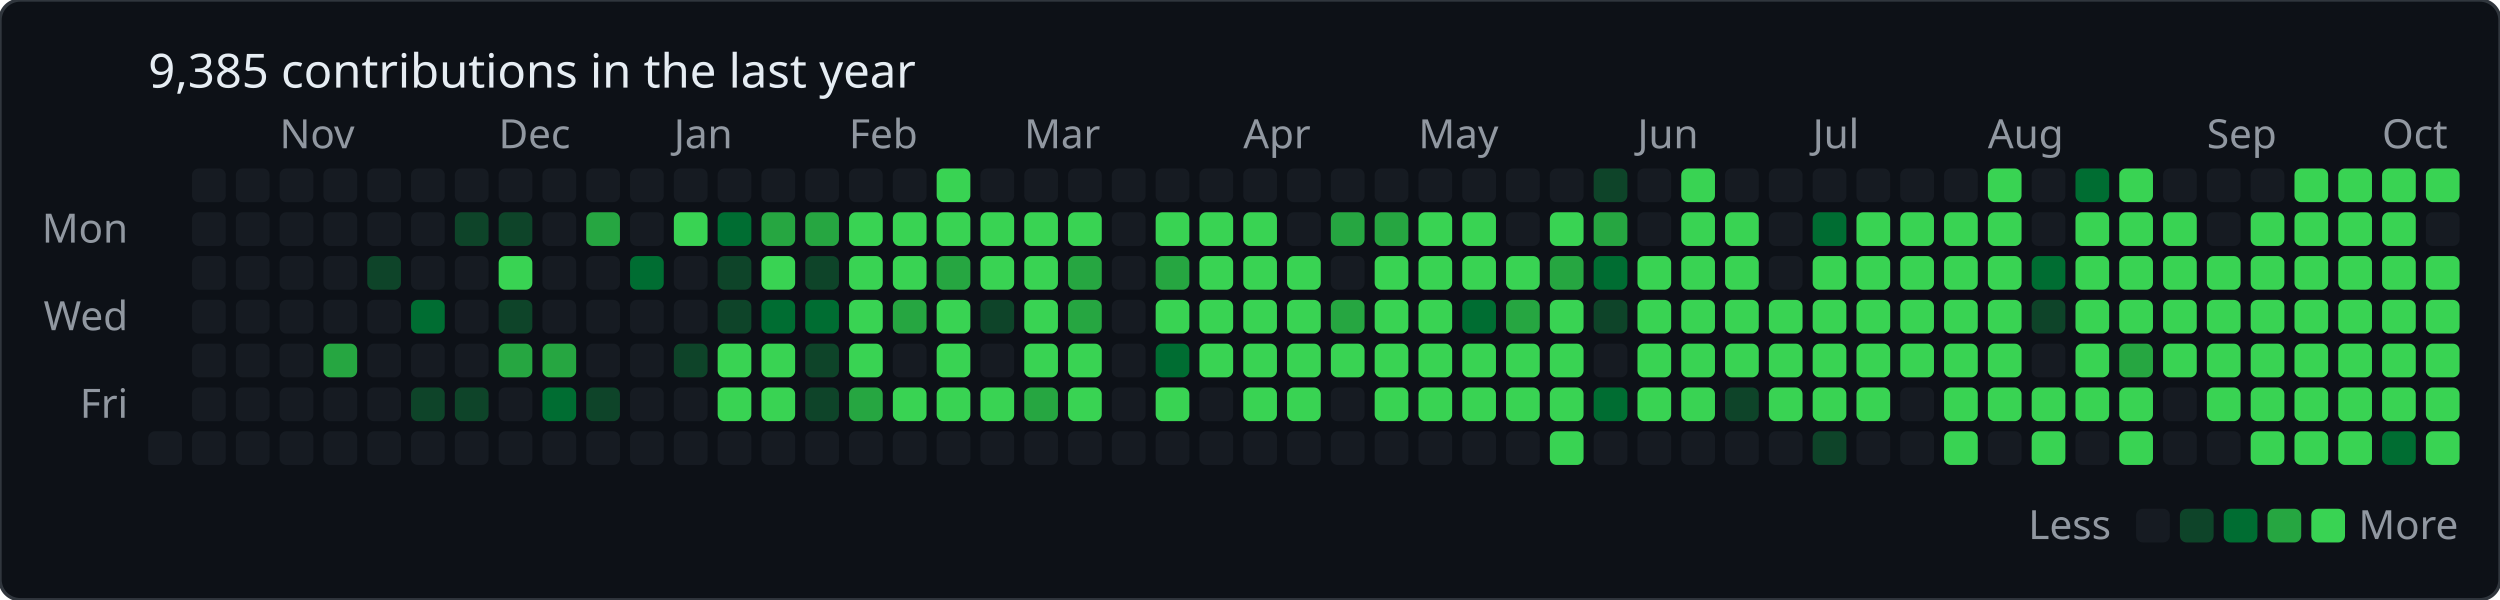
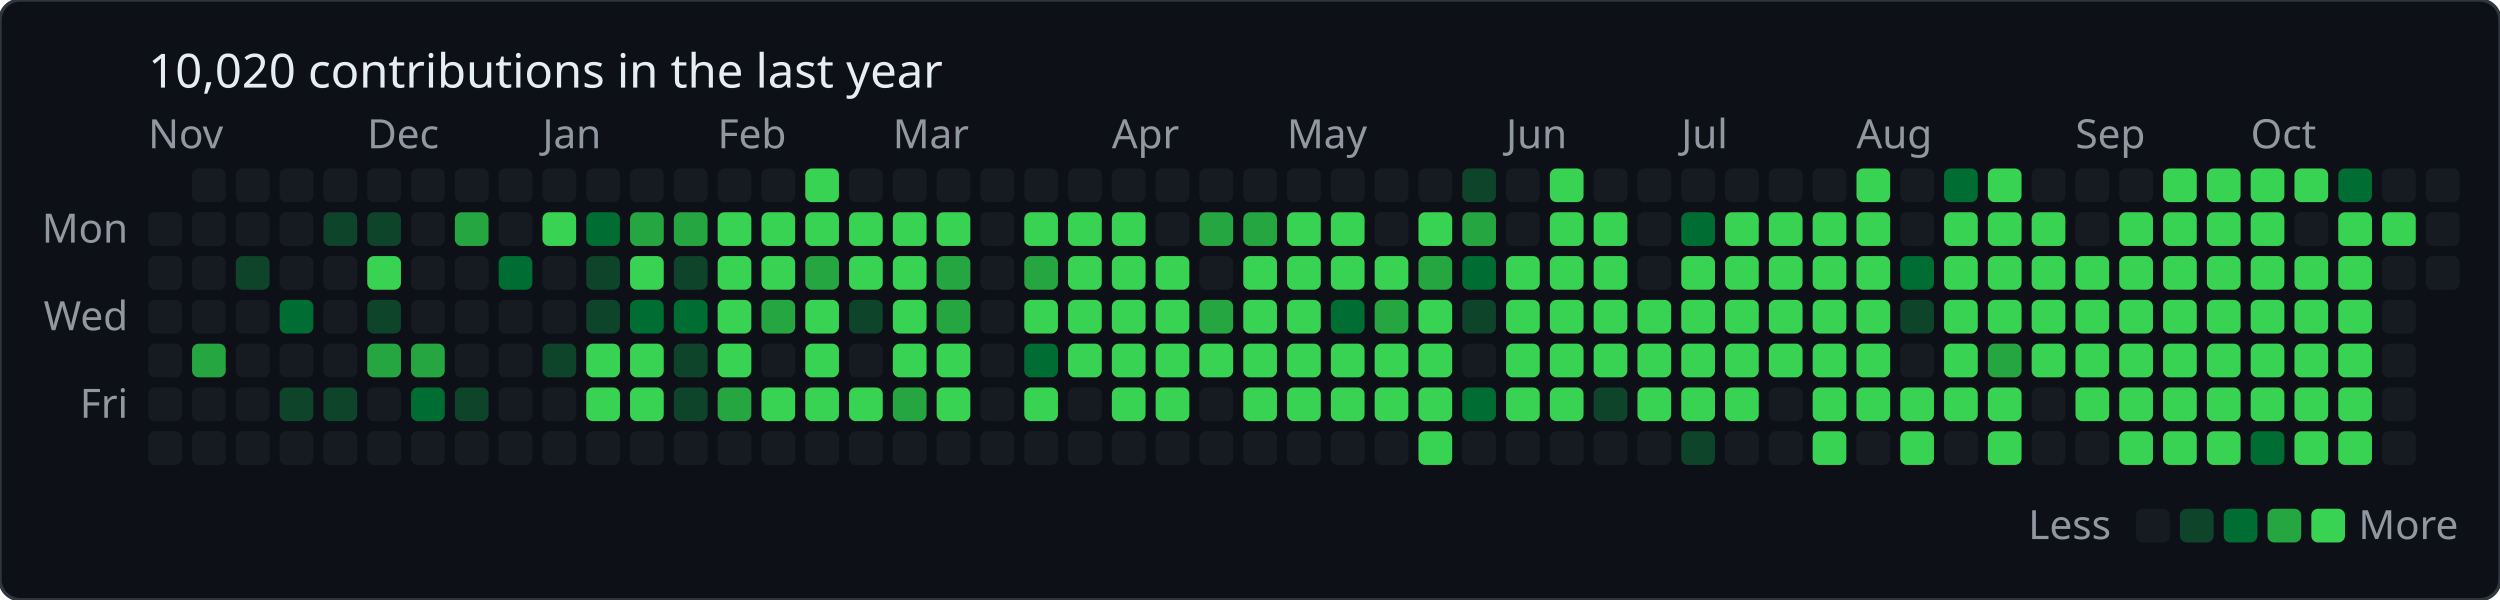
<svg xmlns="http://www.w3.org/2000/svg" baseProfile="full" height="178px" version="1.1" width="742px">
  <defs />
  <rect fill="#0d1117" height="178" rx="6" ry="6" stroke="#30363d" stroke-width="1" width="742" x="0" y="0" />
-   <text fill="#e6edf3" style="font-family: -apple-system, BlinkMacSystemFont, 'Segoe UI', 'Noto Sans', Helvetica, Arial, sans-serif; font-size: 14px;" x="44" y="26">9,385 contributions in the last year</text>
-   <text fill="#9198a1" style="font-family: -apple-system, BlinkMacSystemFont, 'Segoe UI', 'Noto Sans', Helvetica, Arial, sans-serif; font-size: 12px;" x="83" y="44">Nov</text>
-   <text fill="#9198a1" style="font-family: -apple-system, BlinkMacSystemFont, 'Segoe UI', 'Noto Sans', Helvetica, Arial, sans-serif; font-size: 12px;" x="148" y="44">Dec</text>
-   <text fill="#9198a1" style="font-family: -apple-system, BlinkMacSystemFont, 'Segoe UI', 'Noto Sans', Helvetica, Arial, sans-serif; font-size: 12px;" x="200" y="44">Jan</text>
-   <text fill="#9198a1" style="font-family: -apple-system, BlinkMacSystemFont, 'Segoe UI', 'Noto Sans', Helvetica, Arial, sans-serif; font-size: 12px;" x="252" y="44">Feb</text>
-   <text fill="#9198a1" style="font-family: -apple-system, BlinkMacSystemFont, 'Segoe UI', 'Noto Sans', Helvetica, Arial, sans-serif; font-size: 12px;" x="304" y="44">Mar</text>
-   <text fill="#9198a1" style="font-family: -apple-system, BlinkMacSystemFont, 'Segoe UI', 'Noto Sans', Helvetica, Arial, sans-serif; font-size: 12px;" x="369" y="44">Apr</text>
-   <text fill="#9198a1" style="font-family: -apple-system, BlinkMacSystemFont, 'Segoe UI', 'Noto Sans', Helvetica, Arial, sans-serif; font-size: 12px;" x="421" y="44">May</text>
-   <text fill="#9198a1" style="font-family: -apple-system, BlinkMacSystemFont, 'Segoe UI', 'Noto Sans', Helvetica, Arial, sans-serif; font-size: 12px;" x="486" y="44">Jun</text>
-   <text fill="#9198a1" style="font-family: -apple-system, BlinkMacSystemFont, 'Segoe UI', 'Noto Sans', Helvetica, Arial, sans-serif; font-size: 12px;" x="538" y="44">Jul</text>
-   <text fill="#9198a1" style="font-family: -apple-system, BlinkMacSystemFont, 'Segoe UI', 'Noto Sans', Helvetica, Arial, sans-serif; font-size: 12px;" x="590" y="44">Aug</text>
-   <text fill="#9198a1" style="font-family: -apple-system, BlinkMacSystemFont, 'Segoe UI', 'Noto Sans', Helvetica, Arial, sans-serif; font-size: 12px;" x="655" y="44">Sep</text>
-   <text fill="#9198a1" style="font-family: -apple-system, BlinkMacSystemFont, 'Segoe UI', 'Noto Sans', Helvetica, Arial, sans-serif; font-size: 12px;" x="707" y="44">Oct</text>
+   <text fill="#e6edf3" style="font-family: -apple-system, BlinkMacSystemFont, 'Segoe UI', 'Noto Sans', Helvetica, Arial, sans-serif; font-size: 14px;" x="44" y="26">10,020 contributions in the last year</text>
+   <text fill="#9198a1" style="font-family: -apple-system, BlinkMacSystemFont, 'Segoe UI', 'Noto Sans', Helvetica, Arial, sans-serif; font-size: 12px;" x="44" y="44">Nov</text>
+   <text fill="#9198a1" style="font-family: -apple-system, BlinkMacSystemFont, 'Segoe UI', 'Noto Sans', Helvetica, Arial, sans-serif; font-size: 12px;" x="109" y="44">Dec</text>
+   <text fill="#9198a1" style="font-family: -apple-system, BlinkMacSystemFont, 'Segoe UI', 'Noto Sans', Helvetica, Arial, sans-serif; font-size: 12px;" x="161" y="44">Jan</text>
+   <text fill="#9198a1" style="font-family: -apple-system, BlinkMacSystemFont, 'Segoe UI', 'Noto Sans', Helvetica, Arial, sans-serif; font-size: 12px;" x="213" y="44">Feb</text>
+   <text fill="#9198a1" style="font-family: -apple-system, BlinkMacSystemFont, 'Segoe UI', 'Noto Sans', Helvetica, Arial, sans-serif; font-size: 12px;" x="265" y="44">Mar</text>
+   <text fill="#9198a1" style="font-family: -apple-system, BlinkMacSystemFont, 'Segoe UI', 'Noto Sans', Helvetica, Arial, sans-serif; font-size: 12px;" x="330" y="44">Apr</text>
+   <text fill="#9198a1" style="font-family: -apple-system, BlinkMacSystemFont, 'Segoe UI', 'Noto Sans', Helvetica, Arial, sans-serif; font-size: 12px;" x="382" y="44">May</text>
+   <text fill="#9198a1" style="font-family: -apple-system, BlinkMacSystemFont, 'Segoe UI', 'Noto Sans', Helvetica, Arial, sans-serif; font-size: 12px;" x="447" y="44">Jun</text>
+   <text fill="#9198a1" style="font-family: -apple-system, BlinkMacSystemFont, 'Segoe UI', 'Noto Sans', Helvetica, Arial, sans-serif; font-size: 12px;" x="499" y="44">Jul</text>
+   <text fill="#9198a1" style="font-family: -apple-system, BlinkMacSystemFont, 'Segoe UI', 'Noto Sans', Helvetica, Arial, sans-serif; font-size: 12px;" x="551" y="44">Aug</text>
+   <text fill="#9198a1" style="font-family: -apple-system, BlinkMacSystemFont, 'Segoe UI', 'Noto Sans', Helvetica, Arial, sans-serif; font-size: 12px;" x="616" y="44">Sep</text>
+   <text fill="#9198a1" style="font-family: -apple-system, BlinkMacSystemFont, 'Segoe UI', 'Noto Sans', Helvetica, Arial, sans-serif; font-size: 12px;" x="668" y="44">Oct</text>
  <text fill="#9198a1" style="font-family: -apple-system, BlinkMacSystemFont, 'Segoe UI', 'Noto Sans', Helvetica, Arial, sans-serif; font-size: 12px;" text-anchor="end" x="38" y="72">Mon</text>
  <text fill="#9198a1" style="font-family: -apple-system, BlinkMacSystemFont, 'Segoe UI', 'Noto Sans', Helvetica, Arial, sans-serif; font-size: 12px;" text-anchor="end" x="38" y="98">Wed</text>
  <text fill="#9198a1" style="font-family: -apple-system, BlinkMacSystemFont, 'Segoe UI', 'Noto Sans', Helvetica, Arial, sans-serif; font-size: 12px;" text-anchor="end" x="38" y="124">Fri</text>
+   <rect fill="#161b22" height="10" rx="2" ry="2" width="10" x="44" y="63" />
+   <rect fill="#161b22" height="10" rx="2" ry="2" width="10" x="44" y="76" />
+   <rect fill="#161b22" height="10" rx="2" ry="2" width="10" x="44" y="89" />
+   <rect fill="#161b22" height="10" rx="2" ry="2" width="10" x="44" y="102" />
+   <rect fill="#161b22" height="10" rx="2" ry="2" width="10" x="44" y="115" />
  <rect fill="#161b22" height="10" rx="2" ry="2" width="10" x="44" y="128" />
  <rect fill="#161b22" height="10" rx="2" ry="2" width="10" x="57" y="50" />
  <rect fill="#161b22" height="10" rx="2" ry="2" width="10" x="57" y="63" />
  <rect fill="#161b22" height="10" rx="2" ry="2" width="10" x="57" y="76" />
  <rect fill="#161b22" height="10" rx="2" ry="2" width="10" x="57" y="89" />
-   <rect fill="#161b22" height="10" rx="2" ry="2" width="10" x="57" y="102" />
+   <rect fill="#26a641" height="10" rx="2" ry="2" width="10" x="57" y="102" />
  <rect fill="#161b22" height="10" rx="2" ry="2" width="10" x="57" y="115" />
  <rect fill="#161b22" height="10" rx="2" ry="2" width="10" x="57" y="128" />
  <rect fill="#161b22" height="10" rx="2" ry="2" width="10" x="70" y="50" />
  <rect fill="#161b22" height="10" rx="2" ry="2" width="10" x="70" y="63" />
-   <rect fill="#161b22" height="10" rx="2" ry="2" width="10" x="70" y="76" />
+   <rect fill="#0e4429" height="10" rx="2" ry="2" width="10" x="70" y="76" />
  <rect fill="#161b22" height="10" rx="2" ry="2" width="10" x="70" y="89" />
  <rect fill="#161b22" height="10" rx="2" ry="2" width="10" x="70" y="102" />
  <rect fill="#161b22" height="10" rx="2" ry="2" width="10" x="70" y="115" />
  <rect fill="#161b22" height="10" rx="2" ry="2" width="10" x="70" y="128" />
  <rect fill="#161b22" height="10" rx="2" ry="2" width="10" x="83" y="50" />
  <rect fill="#161b22" height="10" rx="2" ry="2" width="10" x="83" y="63" />
  <rect fill="#161b22" height="10" rx="2" ry="2" width="10" x="83" y="76" />
-   <rect fill="#161b22" height="10" rx="2" ry="2" width="10" x="83" y="89" />
+   <rect fill="#006d32" height="10" rx="2" ry="2" width="10" x="83" y="89" />
  <rect fill="#161b22" height="10" rx="2" ry="2" width="10" x="83" y="102" />
-   <rect fill="#161b22" height="10" rx="2" ry="2" width="10" x="83" y="115" />
+   <rect fill="#0e4429" height="10" rx="2" ry="2" width="10" x="83" y="115" />
  <rect fill="#161b22" height="10" rx="2" ry="2" width="10" x="83" y="128" />
  <rect fill="#161b22" height="10" rx="2" ry="2" width="10" x="96" y="50" />
-   <rect fill="#161b22" height="10" rx="2" ry="2" width="10" x="96" y="63" />
+   <rect fill="#0e4429" height="10" rx="2" ry="2" width="10" x="96" y="63" />
  <rect fill="#161b22" height="10" rx="2" ry="2" width="10" x="96" y="76" />
  <rect fill="#161b22" height="10" rx="2" ry="2" width="10" x="96" y="89" />
-   <rect fill="#26a641" height="10" rx="2" ry="2" width="10" x="96" y="102" />
-   <rect fill="#161b22" height="10" rx="2" ry="2" width="10" x="96" y="115" />
+   <rect fill="#161b22" height="10" rx="2" ry="2" width="10" x="96" y="102" />
+   <rect fill="#0e4429" height="10" rx="2" ry="2" width="10" x="96" y="115" />
  <rect fill="#161b22" height="10" rx="2" ry="2" width="10" x="96" y="128" />
  <rect fill="#161b22" height="10" rx="2" ry="2" width="10" x="109" y="50" />
-   <rect fill="#161b22" height="10" rx="2" ry="2" width="10" x="109" y="63" />
-   <rect fill="#0e4429" height="10" rx="2" ry="2" width="10" x="109" y="76" />
-   <rect fill="#161b22" height="10" rx="2" ry="2" width="10" x="109" y="89" />
-   <rect fill="#161b22" height="10" rx="2" ry="2" width="10" x="109" y="102" />
+   <rect fill="#0e4429" height="10" rx="2" ry="2" width="10" x="109" y="63" />
+   <rect fill="#39d353" height="10" rx="2" ry="2" width="10" x="109" y="76" />
+   <rect fill="#0e4429" height="10" rx="2" ry="2" width="10" x="109" y="89" />
+   <rect fill="#26a641" height="10" rx="2" ry="2" width="10" x="109" y="102" />
  <rect fill="#161b22" height="10" rx="2" ry="2" width="10" x="109" y="115" />
  <rect fill="#161b22" height="10" rx="2" ry="2" width="10" x="109" y="128" />
  <rect fill="#161b22" height="10" rx="2" ry="2" width="10" x="122" y="50" />
  <rect fill="#161b22" height="10" rx="2" ry="2" width="10" x="122" y="63" />
  <rect fill="#161b22" height="10" rx="2" ry="2" width="10" x="122" y="76" />
-   <rect fill="#006d32" height="10" rx="2" ry="2" width="10" x="122" y="89" />
-   <rect fill="#161b22" height="10" rx="2" ry="2" width="10" x="122" y="102" />
-   <rect fill="#0e4429" height="10" rx="2" ry="2" width="10" x="122" y="115" />
+   <rect fill="#161b22" height="10" rx="2" ry="2" width="10" x="122" y="89" />
+   <rect fill="#26a641" height="10" rx="2" ry="2" width="10" x="122" y="102" />
+   <rect fill="#006d32" height="10" rx="2" ry="2" width="10" x="122" y="115" />
  <rect fill="#161b22" height="10" rx="2" ry="2" width="10" x="122" y="128" />
  <rect fill="#161b22" height="10" rx="2" ry="2" width="10" x="135" y="50" />
-   <rect fill="#0e4429" height="10" rx="2" ry="2" width="10" x="135" y="63" />
+   <rect fill="#26a641" height="10" rx="2" ry="2" width="10" x="135" y="63" />
  <rect fill="#161b22" height="10" rx="2" ry="2" width="10" x="135" y="76" />
  <rect fill="#161b22" height="10" rx="2" ry="2" width="10" x="135" y="89" />
  <rect fill="#161b22" height="10" rx="2" ry="2" width="10" x="135" y="102" />
  <rect fill="#0e4429" height="10" rx="2" ry="2" width="10" x="135" y="115" />
  <rect fill="#161b22" height="10" rx="2" ry="2" width="10" x="135" y="128" />
  <rect fill="#161b22" height="10" rx="2" ry="2" width="10" x="148" y="50" />
-   <rect fill="#0e4429" height="10" rx="2" ry="2" width="10" x="148" y="63" />
-   <rect fill="#39d353" height="10" rx="2" ry="2" width="10" x="148" y="76" />
-   <rect fill="#0e4429" height="10" rx="2" ry="2" width="10" x="148" y="89" />
-   <rect fill="#26a641" height="10" rx="2" ry="2" width="10" x="148" y="102" />
+   <rect fill="#161b22" height="10" rx="2" ry="2" width="10" x="148" y="63" />
+   <rect fill="#006d32" height="10" rx="2" ry="2" width="10" x="148" y="76" />
+   <rect fill="#161b22" height="10" rx="2" ry="2" width="10" x="148" y="89" />
+   <rect fill="#161b22" height="10" rx="2" ry="2" width="10" x="148" y="102" />
  <rect fill="#161b22" height="10" rx="2" ry="2" width="10" x="148" y="115" />
  <rect fill="#161b22" height="10" rx="2" ry="2" width="10" x="148" y="128" />
  <rect fill="#161b22" height="10" rx="2" ry="2" width="10" x="161" y="50" />
-   <rect fill="#161b22" height="10" rx="2" ry="2" width="10" x="161" y="63" />
+   <rect fill="#39d353" height="10" rx="2" ry="2" width="10" x="161" y="63" />
  <rect fill="#161b22" height="10" rx="2" ry="2" width="10" x="161" y="76" />
  <rect fill="#161b22" height="10" rx="2" ry="2" width="10" x="161" y="89" />
-   <rect fill="#26a641" height="10" rx="2" ry="2" width="10" x="161" y="102" />
-   <rect fill="#006d32" height="10" rx="2" ry="2" width="10" x="161" y="115" />
+   <rect fill="#0e4429" height="10" rx="2" ry="2" width="10" x="161" y="102" />
+   <rect fill="#161b22" height="10" rx="2" ry="2" width="10" x="161" y="115" />
  <rect fill="#161b22" height="10" rx="2" ry="2" width="10" x="161" y="128" />
  <rect fill="#161b22" height="10" rx="2" ry="2" width="10" x="174" y="50" />
-   <rect fill="#26a641" height="10" rx="2" ry="2" width="10" x="174" y="63" />
-   <rect fill="#161b22" height="10" rx="2" ry="2" width="10" x="174" y="76" />
-   <rect fill="#161b22" height="10" rx="2" ry="2" width="10" x="174" y="89" />
-   <rect fill="#161b22" height="10" rx="2" ry="2" width="10" x="174" y="102" />
-   <rect fill="#0e4429" height="10" rx="2" ry="2" width="10" x="174" y="115" />
+   <rect fill="#006d32" height="10" rx="2" ry="2" width="10" x="174" y="63" />
+   <rect fill="#0e4429" height="10" rx="2" ry="2" width="10" x="174" y="76" />
+   <rect fill="#0e4429" height="10" rx="2" ry="2" width="10" x="174" y="89" />
+   <rect fill="#39d353" height="10" rx="2" ry="2" width="10" x="174" y="102" />
+   <rect fill="#39d353" height="10" rx="2" ry="2" width="10" x="174" y="115" />
  <rect fill="#161b22" height="10" rx="2" ry="2" width="10" x="174" y="128" />
  <rect fill="#161b22" height="10" rx="2" ry="2" width="10" x="187" y="50" />
-   <rect fill="#161b22" height="10" rx="2" ry="2" width="10" x="187" y="63" />
-   <rect fill="#006d32" height="10" rx="2" ry="2" width="10" x="187" y="76" />
-   <rect fill="#161b22" height="10" rx="2" ry="2" width="10" x="187" y="89" />
-   <rect fill="#161b22" height="10" rx="2" ry="2" width="10" x="187" y="102" />
-   <rect fill="#161b22" height="10" rx="2" ry="2" width="10" x="187" y="115" />
+   <rect fill="#26a641" height="10" rx="2" ry="2" width="10" x="187" y="63" />
+   <rect fill="#39d353" height="10" rx="2" ry="2" width="10" x="187" y="76" />
+   <rect fill="#006d32" height="10" rx="2" ry="2" width="10" x="187" y="89" />
+   <rect fill="#39d353" height="10" rx="2" ry="2" width="10" x="187" y="102" />
+   <rect fill="#39d353" height="10" rx="2" ry="2" width="10" x="187" y="115" />
  <rect fill="#161b22" height="10" rx="2" ry="2" width="10" x="187" y="128" />
  <rect fill="#161b22" height="10" rx="2" ry="2" width="10" x="200" y="50" />
-   <rect fill="#39d353" height="10" rx="2" ry="2" width="10" x="200" y="63" />
-   <rect fill="#161b22" height="10" rx="2" ry="2" width="10" x="200" y="76" />
-   <rect fill="#161b22" height="10" rx="2" ry="2" width="10" x="200" y="89" />
+   <rect fill="#26a641" height="10" rx="2" ry="2" width="10" x="200" y="63" />
+   <rect fill="#0e4429" height="10" rx="2" ry="2" width="10" x="200" y="76" />
+   <rect fill="#006d32" height="10" rx="2" ry="2" width="10" x="200" y="89" />
  <rect fill="#0e4429" height="10" rx="2" ry="2" width="10" x="200" y="102" />
-   <rect fill="#161b22" height="10" rx="2" ry="2" width="10" x="200" y="115" />
+   <rect fill="#0e4429" height="10" rx="2" ry="2" width="10" x="200" y="115" />
  <rect fill="#161b22" height="10" rx="2" ry="2" width="10" x="200" y="128" />
  <rect fill="#161b22" height="10" rx="2" ry="2" width="10" x="213" y="50" />
-   <rect fill="#006d32" height="10" rx="2" ry="2" width="10" x="213" y="63" />
-   <rect fill="#0e4429" height="10" rx="2" ry="2" width="10" x="213" y="76" />
-   <rect fill="#0e4429" height="10" rx="2" ry="2" width="10" x="213" y="89" />
+   <rect fill="#39d353" height="10" rx="2" ry="2" width="10" x="213" y="63" />
+   <rect fill="#39d353" height="10" rx="2" ry="2" width="10" x="213" y="76" />
+   <rect fill="#39d353" height="10" rx="2" ry="2" width="10" x="213" y="89" />
  <rect fill="#39d353" height="10" rx="2" ry="2" width="10" x="213" y="102" />
-   <rect fill="#39d353" height="10" rx="2" ry="2" width="10" x="213" y="115" />
+   <rect fill="#26a641" height="10" rx="2" ry="2" width="10" x="213" y="115" />
  <rect fill="#161b22" height="10" rx="2" ry="2" width="10" x="213" y="128" />
  <rect fill="#161b22" height="10" rx="2" ry="2" width="10" x="226" y="50" />
-   <rect fill="#26a641" height="10" rx="2" ry="2" width="10" x="226" y="63" />
+   <rect fill="#39d353" height="10" rx="2" ry="2" width="10" x="226" y="63" />
  <rect fill="#39d353" height="10" rx="2" ry="2" width="10" x="226" y="76" />
-   <rect fill="#006d32" height="10" rx="2" ry="2" width="10" x="226" y="89" />
-   <rect fill="#39d353" height="10" rx="2" ry="2" width="10" x="226" y="102" />
+   <rect fill="#26a641" height="10" rx="2" ry="2" width="10" x="226" y="89" />
+   <rect fill="#161b22" height="10" rx="2" ry="2" width="10" x="226" y="102" />
  <rect fill="#39d353" height="10" rx="2" ry="2" width="10" x="226" y="115" />
  <rect fill="#161b22" height="10" rx="2" ry="2" width="10" x="226" y="128" />
-   <rect fill="#161b22" height="10" rx="2" ry="2" width="10" x="239" y="50" />
-   <rect fill="#26a641" height="10" rx="2" ry="2" width="10" x="239" y="63" />
-   <rect fill="#0e4429" height="10" rx="2" ry="2" width="10" x="239" y="76" />
-   <rect fill="#006d32" height="10" rx="2" ry="2" width="10" x="239" y="89" />
-   <rect fill="#0e4429" height="10" rx="2" ry="2" width="10" x="239" y="102" />
-   <rect fill="#0e4429" height="10" rx="2" ry="2" width="10" x="239" y="115" />
+   <rect fill="#39d353" height="10" rx="2" ry="2" width="10" x="239" y="50" />
+   <rect fill="#39d353" height="10" rx="2" ry="2" width="10" x="239" y="63" />
+   <rect fill="#26a641" height="10" rx="2" ry="2" width="10" x="239" y="76" />
+   <rect fill="#39d353" height="10" rx="2" ry="2" width="10" x="239" y="89" />
+   <rect fill="#39d353" height="10" rx="2" ry="2" width="10" x="239" y="102" />
+   <rect fill="#39d353" height="10" rx="2" ry="2" width="10" x="239" y="115" />
  <rect fill="#161b22" height="10" rx="2" ry="2" width="10" x="239" y="128" />
  <rect fill="#161b22" height="10" rx="2" ry="2" width="10" x="252" y="50" />
  <rect fill="#39d353" height="10" rx="2" ry="2" width="10" x="252" y="63" />
  <rect fill="#39d353" height="10" rx="2" ry="2" width="10" x="252" y="76" />
-   <rect fill="#39d353" height="10" rx="2" ry="2" width="10" x="252" y="89" />
-   <rect fill="#39d353" height="10" rx="2" ry="2" width="10" x="252" y="102" />
-   <rect fill="#26a641" height="10" rx="2" ry="2" width="10" x="252" y="115" />
+   <rect fill="#0e4429" height="10" rx="2" ry="2" width="10" x="252" y="89" />
+   <rect fill="#161b22" height="10" rx="2" ry="2" width="10" x="252" y="102" />
+   <rect fill="#39d353" height="10" rx="2" ry="2" width="10" x="252" y="115" />
  <rect fill="#161b22" height="10" rx="2" ry="2" width="10" x="252" y="128" />
  <rect fill="#161b22" height="10" rx="2" ry="2" width="10" x="265" y="50" />
  <rect fill="#39d353" height="10" rx="2" ry="2" width="10" x="265" y="63" />
  <rect fill="#39d353" height="10" rx="2" ry="2" width="10" x="265" y="76" />
-   <rect fill="#26a641" height="10" rx="2" ry="2" width="10" x="265" y="89" />
-   <rect fill="#161b22" height="10" rx="2" ry="2" width="10" x="265" y="102" />
-   <rect fill="#39d353" height="10" rx="2" ry="2" width="10" x="265" y="115" />
+   <rect fill="#39d353" height="10" rx="2" ry="2" width="10" x="265" y="89" />
+   <rect fill="#39d353" height="10" rx="2" ry="2" width="10" x="265" y="102" />
+   <rect fill="#26a641" height="10" rx="2" ry="2" width="10" x="265" y="115" />
  <rect fill="#161b22" height="10" rx="2" ry="2" width="10" x="265" y="128" />
-   <rect fill="#39d353" height="10" rx="2" ry="2" width="10" x="278" y="50" />
+   <rect fill="#161b22" height="10" rx="2" ry="2" width="10" x="278" y="50" />
  <rect fill="#39d353" height="10" rx="2" ry="2" width="10" x="278" y="63" />
  <rect fill="#26a641" height="10" rx="2" ry="2" width="10" x="278" y="76" />
-   <rect fill="#39d353" height="10" rx="2" ry="2" width="10" x="278" y="89" />
+   <rect fill="#26a641" height="10" rx="2" ry="2" width="10" x="278" y="89" />
  <rect fill="#39d353" height="10" rx="2" ry="2" width="10" x="278" y="102" />
  <rect fill="#39d353" height="10" rx="2" ry="2" width="10" x="278" y="115" />
  <rect fill="#161b22" height="10" rx="2" ry="2" width="10" x="278" y="128" />
  <rect fill="#161b22" height="10" rx="2" ry="2" width="10" x="291" y="50" />
-   <rect fill="#39d353" height="10" rx="2" ry="2" width="10" x="291" y="63" />
-   <rect fill="#39d353" height="10" rx="2" ry="2" width="10" x="291" y="76" />
-   <rect fill="#0e4429" height="10" rx="2" ry="2" width="10" x="291" y="89" />
+   <rect fill="#161b22" height="10" rx="2" ry="2" width="10" x="291" y="63" />
+   <rect fill="#161b22" height="10" rx="2" ry="2" width="10" x="291" y="76" />
+   <rect fill="#161b22" height="10" rx="2" ry="2" width="10" x="291" y="89" />
  <rect fill="#161b22" height="10" rx="2" ry="2" width="10" x="291" y="102" />
-   <rect fill="#39d353" height="10" rx="2" ry="2" width="10" x="291" y="115" />
+   <rect fill="#161b22" height="10" rx="2" ry="2" width="10" x="291" y="115" />
  <rect fill="#161b22" height="10" rx="2" ry="2" width="10" x="291" y="128" />
  <rect fill="#161b22" height="10" rx="2" ry="2" width="10" x="304" y="50" />
  <rect fill="#39d353" height="10" rx="2" ry="2" width="10" x="304" y="63" />
-   <rect fill="#39d353" height="10" rx="2" ry="2" width="10" x="304" y="76" />
+   <rect fill="#26a641" height="10" rx="2" ry="2" width="10" x="304" y="76" />
  <rect fill="#39d353" height="10" rx="2" ry="2" width="10" x="304" y="89" />
-   <rect fill="#39d353" height="10" rx="2" ry="2" width="10" x="304" y="102" />
-   <rect fill="#26a641" height="10" rx="2" ry="2" width="10" x="304" y="115" />
+   <rect fill="#006d32" height="10" rx="2" ry="2" width="10" x="304" y="102" />
+   <rect fill="#39d353" height="10" rx="2" ry="2" width="10" x="304" y="115" />
  <rect fill="#161b22" height="10" rx="2" ry="2" width="10" x="304" y="128" />
  <rect fill="#161b22" height="10" rx="2" ry="2" width="10" x="317" y="50" />
  <rect fill="#39d353" height="10" rx="2" ry="2" width="10" x="317" y="63" />
-   <rect fill="#26a641" height="10" rx="2" ry="2" width="10" x="317" y="76" />
-   <rect fill="#26a641" height="10" rx="2" ry="2" width="10" x="317" y="89" />
+   <rect fill="#39d353" height="10" rx="2" ry="2" width="10" x="317" y="76" />
+   <rect fill="#39d353" height="10" rx="2" ry="2" width="10" x="317" y="89" />
  <rect fill="#39d353" height="10" rx="2" ry="2" width="10" x="317" y="102" />
-   <rect fill="#39d353" height="10" rx="2" ry="2" width="10" x="317" y="115" />
+   <rect fill="#161b22" height="10" rx="2" ry="2" width="10" x="317" y="115" />
  <rect fill="#161b22" height="10" rx="2" ry="2" width="10" x="317" y="128" />
  <rect fill="#161b22" height="10" rx="2" ry="2" width="10" x="330" y="50" />
-   <rect fill="#161b22" height="10" rx="2" ry="2" width="10" x="330" y="63" />
-   <rect fill="#161b22" height="10" rx="2" ry="2" width="10" x="330" y="76" />
-   <rect fill="#161b22" height="10" rx="2" ry="2" width="10" x="330" y="89" />
-   <rect fill="#161b22" height="10" rx="2" ry="2" width="10" x="330" y="102" />
-   <rect fill="#161b22" height="10" rx="2" ry="2" width="10" x="330" y="115" />
+   <rect fill="#39d353" height="10" rx="2" ry="2" width="10" x="330" y="63" />
+   <rect fill="#39d353" height="10" rx="2" ry="2" width="10" x="330" y="76" />
+   <rect fill="#39d353" height="10" rx="2" ry="2" width="10" x="330" y="89" />
+   <rect fill="#39d353" height="10" rx="2" ry="2" width="10" x="330" y="102" />
+   <rect fill="#39d353" height="10" rx="2" ry="2" width="10" x="330" y="115" />
  <rect fill="#161b22" height="10" rx="2" ry="2" width="10" x="330" y="128" />
  <rect fill="#161b22" height="10" rx="2" ry="2" width="10" x="343" y="50" />
-   <rect fill="#39d353" height="10" rx="2" ry="2" width="10" x="343" y="63" />
-   <rect fill="#26a641" height="10" rx="2" ry="2" width="10" x="343" y="76" />
+   <rect fill="#161b22" height="10" rx="2" ry="2" width="10" x="343" y="63" />
+   <rect fill="#39d353" height="10" rx="2" ry="2" width="10" x="343" y="76" />
  <rect fill="#39d353" height="10" rx="2" ry="2" width="10" x="343" y="89" />
-   <rect fill="#006d32" height="10" rx="2" ry="2" width="10" x="343" y="102" />
+   <rect fill="#39d353" height="10" rx="2" ry="2" width="10" x="343" y="102" />
  <rect fill="#39d353" height="10" rx="2" ry="2" width="10" x="343" y="115" />
  <rect fill="#161b22" height="10" rx="2" ry="2" width="10" x="343" y="128" />
  <rect fill="#161b22" height="10" rx="2" ry="2" width="10" x="356" y="50" />
-   <rect fill="#39d353" height="10" rx="2" ry="2" width="10" x="356" y="63" />
-   <rect fill="#39d353" height="10" rx="2" ry="2" width="10" x="356" y="76" />
-   <rect fill="#39d353" height="10" rx="2" ry="2" width="10" x="356" y="89" />
+   <rect fill="#26a641" height="10" rx="2" ry="2" width="10" x="356" y="63" />
+   <rect fill="#161b22" height="10" rx="2" ry="2" width="10" x="356" y="76" />
+   <rect fill="#26a641" height="10" rx="2" ry="2" width="10" x="356" y="89" />
  <rect fill="#39d353" height="10" rx="2" ry="2" width="10" x="356" y="102" />
  <rect fill="#161b22" height="10" rx="2" ry="2" width="10" x="356" y="115" />
  <rect fill="#161b22" height="10" rx="2" ry="2" width="10" x="356" y="128" />
  <rect fill="#161b22" height="10" rx="2" ry="2" width="10" x="369" y="50" />
-   <rect fill="#39d353" height="10" rx="2" ry="2" width="10" x="369" y="63" />
+   <rect fill="#26a641" height="10" rx="2" ry="2" width="10" x="369" y="63" />
  <rect fill="#39d353" height="10" rx="2" ry="2" width="10" x="369" y="76" />
  <rect fill="#39d353" height="10" rx="2" ry="2" width="10" x="369" y="89" />
  <rect fill="#39d353" height="10" rx="2" ry="2" width="10" x="369" y="102" />
  <rect fill="#39d353" height="10" rx="2" ry="2" width="10" x="369" y="115" />
  <rect fill="#161b22" height="10" rx="2" ry="2" width="10" x="369" y="128" />
  <rect fill="#161b22" height="10" rx="2" ry="2" width="10" x="382" y="50" />
-   <rect fill="#161b22" height="10" rx="2" ry="2" width="10" x="382" y="63" />
+   <rect fill="#39d353" height="10" rx="2" ry="2" width="10" x="382" y="63" />
  <rect fill="#39d353" height="10" rx="2" ry="2" width="10" x="382" y="76" />
  <rect fill="#39d353" height="10" rx="2" ry="2" width="10" x="382" y="89" />
  <rect fill="#39d353" height="10" rx="2" ry="2" width="10" x="382" y="102" />
  <rect fill="#39d353" height="10" rx="2" ry="2" width="10" x="382" y="115" />
  <rect fill="#161b22" height="10" rx="2" ry="2" width="10" x="382" y="128" />
  <rect fill="#161b22" height="10" rx="2" ry="2" width="10" x="395" y="50" />
-   <rect fill="#26a641" height="10" rx="2" ry="2" width="10" x="395" y="63" />
-   <rect fill="#161b22" height="10" rx="2" ry="2" width="10" x="395" y="76" />
-   <rect fill="#26a641" height="10" rx="2" ry="2" width="10" x="395" y="89" />
+   <rect fill="#39d353" height="10" rx="2" ry="2" width="10" x="395" y="63" />
+   <rect fill="#39d353" height="10" rx="2" ry="2" width="10" x="395" y="76" />
+   <rect fill="#006d32" height="10" rx="2" ry="2" width="10" x="395" y="89" />
  <rect fill="#39d353" height="10" rx="2" ry="2" width="10" x="395" y="102" />
-   <rect fill="#161b22" height="10" rx="2" ry="2" width="10" x="395" y="115" />
+   <rect fill="#39d353" height="10" rx="2" ry="2" width="10" x="395" y="115" />
  <rect fill="#161b22" height="10" rx="2" ry="2" width="10" x="395" y="128" />
  <rect fill="#161b22" height="10" rx="2" ry="2" width="10" x="408" y="50" />
-   <rect fill="#26a641" height="10" rx="2" ry="2" width="10" x="408" y="63" />
+   <rect fill="#161b22" height="10" rx="2" ry="2" width="10" x="408" y="63" />
  <rect fill="#39d353" height="10" rx="2" ry="2" width="10" x="408" y="76" />
-   <rect fill="#39d353" height="10" rx="2" ry="2" width="10" x="408" y="89" />
+   <rect fill="#26a641" height="10" rx="2" ry="2" width="10" x="408" y="89" />
  <rect fill="#39d353" height="10" rx="2" ry="2" width="10" x="408" y="102" />
  <rect fill="#39d353" height="10" rx="2" ry="2" width="10" x="408" y="115" />
  <rect fill="#161b22" height="10" rx="2" ry="2" width="10" x="408" y="128" />
  <rect fill="#161b22" height="10" rx="2" ry="2" width="10" x="421" y="50" />
  <rect fill="#39d353" height="10" rx="2" ry="2" width="10" x="421" y="63" />
-   <rect fill="#39d353" height="10" rx="2" ry="2" width="10" x="421" y="76" />
+   <rect fill="#26a641" height="10" rx="2" ry="2" width="10" x="421" y="76" />
  <rect fill="#39d353" height="10" rx="2" ry="2" width="10" x="421" y="89" />
  <rect fill="#39d353" height="10" rx="2" ry="2" width="10" x="421" y="102" />
  <rect fill="#39d353" height="10" rx="2" ry="2" width="10" x="421" y="115" />
-   <rect fill="#161b22" height="10" rx="2" ry="2" width="10" x="421" y="128" />
-   <rect fill="#161b22" height="10" rx="2" ry="2" width="10" x="434" y="50" />
-   <rect fill="#39d353" height="10" rx="2" ry="2" width="10" x="434" y="63" />
-   <rect fill="#39d353" height="10" rx="2" ry="2" width="10" x="434" y="76" />
-   <rect fill="#006d32" height="10" rx="2" ry="2" width="10" x="434" y="89" />
-   <rect fill="#39d353" height="10" rx="2" ry="2" width="10" x="434" y="102" />
-   <rect fill="#39d353" height="10" rx="2" ry="2" width="10" x="434" y="115" />
+   <rect fill="#39d353" height="10" rx="2" ry="2" width="10" x="421" y="128" />
+   <rect fill="#0e4429" height="10" rx="2" ry="2" width="10" x="434" y="50" />
+   <rect fill="#26a641" height="10" rx="2" ry="2" width="10" x="434" y="63" />
+   <rect fill="#006d32" height="10" rx="2" ry="2" width="10" x="434" y="76" />
+   <rect fill="#0e4429" height="10" rx="2" ry="2" width="10" x="434" y="89" />
+   <rect fill="#161b22" height="10" rx="2" ry="2" width="10" x="434" y="102" />
+   <rect fill="#006d32" height="10" rx="2" ry="2" width="10" x="434" y="115" />
  <rect fill="#161b22" height="10" rx="2" ry="2" width="10" x="434" y="128" />
  <rect fill="#161b22" height="10" rx="2" ry="2" width="10" x="447" y="50" />
  <rect fill="#161b22" height="10" rx="2" ry="2" width="10" x="447" y="63" />
  <rect fill="#39d353" height="10" rx="2" ry="2" width="10" x="447" y="76" />
-   <rect fill="#26a641" height="10" rx="2" ry="2" width="10" x="447" y="89" />
+   <rect fill="#39d353" height="10" rx="2" ry="2" width="10" x="447" y="89" />
  <rect fill="#39d353" height="10" rx="2" ry="2" width="10" x="447" y="102" />
  <rect fill="#39d353" height="10" rx="2" ry="2" width="10" x="447" y="115" />
  <rect fill="#161b22" height="10" rx="2" ry="2" width="10" x="447" y="128" />
-   <rect fill="#161b22" height="10" rx="2" ry="2" width="10" x="460" y="50" />
+   <rect fill="#39d353" height="10" rx="2" ry="2" width="10" x="460" y="50" />
  <rect fill="#39d353" height="10" rx="2" ry="2" width="10" x="460" y="63" />
-   <rect fill="#26a641" height="10" rx="2" ry="2" width="10" x="460" y="76" />
+   <rect fill="#39d353" height="10" rx="2" ry="2" width="10" x="460" y="76" />
  <rect fill="#39d353" height="10" rx="2" ry="2" width="10" x="460" y="89" />
  <rect fill="#39d353" height="10" rx="2" ry="2" width="10" x="460" y="102" />
  <rect fill="#39d353" height="10" rx="2" ry="2" width="10" x="460" y="115" />
-   <rect fill="#39d353" height="10" rx="2" ry="2" width="10" x="460" y="128" />
-   <rect fill="#0e4429" height="10" rx="2" ry="2" width="10" x="473" y="50" />
-   <rect fill="#26a641" height="10" rx="2" ry="2" width="10" x="473" y="63" />
-   <rect fill="#006d32" height="10" rx="2" ry="2" width="10" x="473" y="76" />
-   <rect fill="#0e4429" height="10" rx="2" ry="2" width="10" x="473" y="89" />
-   <rect fill="#161b22" height="10" rx="2" ry="2" width="10" x="473" y="102" />
-   <rect fill="#006d32" height="10" rx="2" ry="2" width="10" x="473" y="115" />
+   <rect fill="#161b22" height="10" rx="2" ry="2" width="10" x="460" y="128" />
+   <rect fill="#161b22" height="10" rx="2" ry="2" width="10" x="473" y="50" />
+   <rect fill="#39d353" height="10" rx="2" ry="2" width="10" x="473" y="63" />
+   <rect fill="#39d353" height="10" rx="2" ry="2" width="10" x="473" y="76" />
+   <rect fill="#39d353" height="10" rx="2" ry="2" width="10" x="473" y="89" />
+   <rect fill="#39d353" height="10" rx="2" ry="2" width="10" x="473" y="102" />
+   <rect fill="#0e4429" height="10" rx="2" ry="2" width="10" x="473" y="115" />
  <rect fill="#161b22" height="10" rx="2" ry="2" width="10" x="473" y="128" />
  <rect fill="#161b22" height="10" rx="2" ry="2" width="10" x="486" y="50" />
  <rect fill="#161b22" height="10" rx="2" ry="2" width="10" x="486" y="63" />
-   <rect fill="#39d353" height="10" rx="2" ry="2" width="10" x="486" y="76" />
+   <rect fill="#161b22" height="10" rx="2" ry="2" width="10" x="486" y="76" />
  <rect fill="#39d353" height="10" rx="2" ry="2" width="10" x="486" y="89" />
  <rect fill="#39d353" height="10" rx="2" ry="2" width="10" x="486" y="102" />
  <rect fill="#39d353" height="10" rx="2" ry="2" width="10" x="486" y="115" />
  <rect fill="#161b22" height="10" rx="2" ry="2" width="10" x="486" y="128" />
-   <rect fill="#39d353" height="10" rx="2" ry="2" width="10" x="499" y="50" />
-   <rect fill="#39d353" height="10" rx="2" ry="2" width="10" x="499" y="63" />
+   <rect fill="#161b22" height="10" rx="2" ry="2" width="10" x="499" y="50" />
+   <rect fill="#006d32" height="10" rx="2" ry="2" width="10" x="499" y="63" />
  <rect fill="#39d353" height="10" rx="2" ry="2" width="10" x="499" y="76" />
  <rect fill="#39d353" height="10" rx="2" ry="2" width="10" x="499" y="89" />
  <rect fill="#39d353" height="10" rx="2" ry="2" width="10" x="499" y="102" />
  <rect fill="#39d353" height="10" rx="2" ry="2" width="10" x="499" y="115" />
-   <rect fill="#161b22" height="10" rx="2" ry="2" width="10" x="499" y="128" />
+   <rect fill="#0e4429" height="10" rx="2" ry="2" width="10" x="499" y="128" />
  <rect fill="#161b22" height="10" rx="2" ry="2" width="10" x="512" y="50" />
  <rect fill="#39d353" height="10" rx="2" ry="2" width="10" x="512" y="63" />
  <rect fill="#39d353" height="10" rx="2" ry="2" width="10" x="512" y="76" />
  <rect fill="#39d353" height="10" rx="2" ry="2" width="10" x="512" y="89" />
  <rect fill="#39d353" height="10" rx="2" ry="2" width="10" x="512" y="102" />
-   <rect fill="#0e4429" height="10" rx="2" ry="2" width="10" x="512" y="115" />
+   <rect fill="#39d353" height="10" rx="2" ry="2" width="10" x="512" y="115" />
  <rect fill="#161b22" height="10" rx="2" ry="2" width="10" x="512" y="128" />
  <rect fill="#161b22" height="10" rx="2" ry="2" width="10" x="525" y="50" />
-   <rect fill="#161b22" height="10" rx="2" ry="2" width="10" x="525" y="63" />
-   <rect fill="#161b22" height="10" rx="2" ry="2" width="10" x="525" y="76" />
+   <rect fill="#39d353" height="10" rx="2" ry="2" width="10" x="525" y="63" />
+   <rect fill="#39d353" height="10" rx="2" ry="2" width="10" x="525" y="76" />
  <rect fill="#39d353" height="10" rx="2" ry="2" width="10" x="525" y="89" />
  <rect fill="#39d353" height="10" rx="2" ry="2" width="10" x="525" y="102" />
-   <rect fill="#39d353" height="10" rx="2" ry="2" width="10" x="525" y="115" />
+   <rect fill="#161b22" height="10" rx="2" ry="2" width="10" x="525" y="115" />
  <rect fill="#161b22" height="10" rx="2" ry="2" width="10" x="525" y="128" />
  <rect fill="#161b22" height="10" rx="2" ry="2" width="10" x="538" y="50" />
-   <rect fill="#006d32" height="10" rx="2" ry="2" width="10" x="538" y="63" />
+   <rect fill="#39d353" height="10" rx="2" ry="2" width="10" x="538" y="63" />
  <rect fill="#39d353" height="10" rx="2" ry="2" width="10" x="538" y="76" />
  <rect fill="#39d353" height="10" rx="2" ry="2" width="10" x="538" y="89" />
  <rect fill="#39d353" height="10" rx="2" ry="2" width="10" x="538" y="102" />
  <rect fill="#39d353" height="10" rx="2" ry="2" width="10" x="538" y="115" />
-   <rect fill="#0e4429" height="10" rx="2" ry="2" width="10" x="538" y="128" />
-   <rect fill="#161b22" height="10" rx="2" ry="2" width="10" x="551" y="50" />
+   <rect fill="#39d353" height="10" rx="2" ry="2" width="10" x="538" y="128" />
+   <rect fill="#39d353" height="10" rx="2" ry="2" width="10" x="551" y="50" />
  <rect fill="#39d353" height="10" rx="2" ry="2" width="10" x="551" y="63" />
  <rect fill="#39d353" height="10" rx="2" ry="2" width="10" x="551" y="76" />
  <rect fill="#39d353" height="10" rx="2" ry="2" width="10" x="551" y="89" />
  <rect fill="#39d353" height="10" rx="2" ry="2" width="10" x="551" y="102" />
  <rect fill="#39d353" height="10" rx="2" ry="2" width="10" x="551" y="115" />
  <rect fill="#161b22" height="10" rx="2" ry="2" width="10" x="551" y="128" />
  <rect fill="#161b22" height="10" rx="2" ry="2" width="10" x="564" y="50" />
-   <rect fill="#39d353" height="10" rx="2" ry="2" width="10" x="564" y="63" />
-   <rect fill="#39d353" height="10" rx="2" ry="2" width="10" x="564" y="76" />
-   <rect fill="#39d353" height="10" rx="2" ry="2" width="10" x="564" y="89" />
-   <rect fill="#39d353" height="10" rx="2" ry="2" width="10" x="564" y="102" />
-   <rect fill="#161b22" height="10" rx="2" ry="2" width="10" x="564" y="115" />
-   <rect fill="#161b22" height="10" rx="2" ry="2" width="10" x="564" y="128" />
-   <rect fill="#161b22" height="10" rx="2" ry="2" width="10" x="577" y="50" />
+   <rect fill="#161b22" height="10" rx="2" ry="2" width="10" x="564" y="63" />
+   <rect fill="#006d32" height="10" rx="2" ry="2" width="10" x="564" y="76" />
+   <rect fill="#0e4429" height="10" rx="2" ry="2" width="10" x="564" y="89" />
+   <rect fill="#161b22" height="10" rx="2" ry="2" width="10" x="564" y="102" />
+   <rect fill="#39d353" height="10" rx="2" ry="2" width="10" x="564" y="115" />
+   <rect fill="#39d353" height="10" rx="2" ry="2" width="10" x="564" y="128" />
+   <rect fill="#006d32" height="10" rx="2" ry="2" width="10" x="577" y="50" />
  <rect fill="#39d353" height="10" rx="2" ry="2" width="10" x="577" y="63" />
  <rect fill="#39d353" height="10" rx="2" ry="2" width="10" x="577" y="76" />
  <rect fill="#39d353" height="10" rx="2" ry="2" width="10" x="577" y="89" />
  <rect fill="#39d353" height="10" rx="2" ry="2" width="10" x="577" y="102" />
  <rect fill="#39d353" height="10" rx="2" ry="2" width="10" x="577" y="115" />
-   <rect fill="#39d353" height="10" rx="2" ry="2" width="10" x="577" y="128" />
+   <rect fill="#161b22" height="10" rx="2" ry="2" width="10" x="577" y="128" />
  <rect fill="#39d353" height="10" rx="2" ry="2" width="10" x="590" y="50" />
  <rect fill="#39d353" height="10" rx="2" ry="2" width="10" x="590" y="63" />
  <rect fill="#39d353" height="10" rx="2" ry="2" width="10" x="590" y="76" />
  <rect fill="#39d353" height="10" rx="2" ry="2" width="10" x="590" y="89" />
-   <rect fill="#39d353" height="10" rx="2" ry="2" width="10" x="590" y="102" />
+   <rect fill="#26a641" height="10" rx="2" ry="2" width="10" x="590" y="102" />
  <rect fill="#39d353" height="10" rx="2" ry="2" width="10" x="590" y="115" />
-   <rect fill="#161b22" height="10" rx="2" ry="2" width="10" x="590" y="128" />
+   <rect fill="#39d353" height="10" rx="2" ry="2" width="10" x="590" y="128" />
  <rect fill="#161b22" height="10" rx="2" ry="2" width="10" x="603" y="50" />
-   <rect fill="#161b22" height="10" rx="2" ry="2" width="10" x="603" y="63" />
-   <rect fill="#006d32" height="10" rx="2" ry="2" width="10" x="603" y="76" />
-   <rect fill="#0e4429" height="10" rx="2" ry="2" width="10" x="603" y="89" />
-   <rect fill="#161b22" height="10" rx="2" ry="2" width="10" x="603" y="102" />
-   <rect fill="#39d353" height="10" rx="2" ry="2" width="10" x="603" y="115" />
-   <rect fill="#39d353" height="10" rx="2" ry="2" width="10" x="603" y="128" />
-   <rect fill="#006d32" height="10" rx="2" ry="2" width="10" x="616" y="50" />
-   <rect fill="#39d353" height="10" rx="2" ry="2" width="10" x="616" y="63" />
+   <rect fill="#39d353" height="10" rx="2" ry="2" width="10" x="603" y="63" />
+   <rect fill="#39d353" height="10" rx="2" ry="2" width="10" x="603" y="76" />
+   <rect fill="#39d353" height="10" rx="2" ry="2" width="10" x="603" y="89" />
+   <rect fill="#39d353" height="10" rx="2" ry="2" width="10" x="603" y="102" />
+   <rect fill="#161b22" height="10" rx="2" ry="2" width="10" x="603" y="115" />
+   <rect fill="#161b22" height="10" rx="2" ry="2" width="10" x="603" y="128" />
+   <rect fill="#161b22" height="10" rx="2" ry="2" width="10" x="616" y="50" />
+   <rect fill="#161b22" height="10" rx="2" ry="2" width="10" x="616" y="63" />
  <rect fill="#39d353" height="10" rx="2" ry="2" width="10" x="616" y="76" />
  <rect fill="#39d353" height="10" rx="2" ry="2" width="10" x="616" y="89" />
  <rect fill="#39d353" height="10" rx="2" ry="2" width="10" x="616" y="102" />
  <rect fill="#39d353" height="10" rx="2" ry="2" width="10" x="616" y="115" />
  <rect fill="#161b22" height="10" rx="2" ry="2" width="10" x="616" y="128" />
-   <rect fill="#39d353" height="10" rx="2" ry="2" width="10" x="629" y="50" />
+   <rect fill="#161b22" height="10" rx="2" ry="2" width="10" x="629" y="50" />
  <rect fill="#39d353" height="10" rx="2" ry="2" width="10" x="629" y="63" />
  <rect fill="#39d353" height="10" rx="2" ry="2" width="10" x="629" y="76" />
  <rect fill="#39d353" height="10" rx="2" ry="2" width="10" x="629" y="89" />
-   <rect fill="#26a641" height="10" rx="2" ry="2" width="10" x="629" y="102" />
+   <rect fill="#39d353" height="10" rx="2" ry="2" width="10" x="629" y="102" />
  <rect fill="#39d353" height="10" rx="2" ry="2" width="10" x="629" y="115" />
  <rect fill="#39d353" height="10" rx="2" ry="2" width="10" x="629" y="128" />
-   <rect fill="#161b22" height="10" rx="2" ry="2" width="10" x="642" y="50" />
+   <rect fill="#39d353" height="10" rx="2" ry="2" width="10" x="642" y="50" />
  <rect fill="#39d353" height="10" rx="2" ry="2" width="10" x="642" y="63" />
  <rect fill="#39d353" height="10" rx="2" ry="2" width="10" x="642" y="76" />
  <rect fill="#39d353" height="10" rx="2" ry="2" width="10" x="642" y="89" />
  <rect fill="#39d353" height="10" rx="2" ry="2" width="10" x="642" y="102" />
-   <rect fill="#161b22" height="10" rx="2" ry="2" width="10" x="642" y="115" />
-   <rect fill="#161b22" height="10" rx="2" ry="2" width="10" x="642" y="128" />
-   <rect fill="#161b22" height="10" rx="2" ry="2" width="10" x="655" y="50" />
-   <rect fill="#161b22" height="10" rx="2" ry="2" width="10" x="655" y="63" />
+   <rect fill="#39d353" height="10" rx="2" ry="2" width="10" x="642" y="115" />
+   <rect fill="#39d353" height="10" rx="2" ry="2" width="10" x="642" y="128" />
+   <rect fill="#39d353" height="10" rx="2" ry="2" width="10" x="655" y="50" />
+   <rect fill="#39d353" height="10" rx="2" ry="2" width="10" x="655" y="63" />
  <rect fill="#39d353" height="10" rx="2" ry="2" width="10" x="655" y="76" />
  <rect fill="#39d353" height="10" rx="2" ry="2" width="10" x="655" y="89" />
  <rect fill="#39d353" height="10" rx="2" ry="2" width="10" x="655" y="102" />
  <rect fill="#39d353" height="10" rx="2" ry="2" width="10" x="655" y="115" />
-   <rect fill="#161b22" height="10" rx="2" ry="2" width="10" x="655" y="128" />
-   <rect fill="#161b22" height="10" rx="2" ry="2" width="10" x="668" y="50" />
+   <rect fill="#39d353" height="10" rx="2" ry="2" width="10" x="655" y="128" />
+   <rect fill="#39d353" height="10" rx="2" ry="2" width="10" x="668" y="50" />
  <rect fill="#39d353" height="10" rx="2" ry="2" width="10" x="668" y="63" />
  <rect fill="#39d353" height="10" rx="2" ry="2" width="10" x="668" y="76" />
  <rect fill="#39d353" height="10" rx="2" ry="2" width="10" x="668" y="89" />
  <rect fill="#39d353" height="10" rx="2" ry="2" width="10" x="668" y="102" />
  <rect fill="#39d353" height="10" rx="2" ry="2" width="10" x="668" y="115" />
-   <rect fill="#39d353" height="10" rx="2" ry="2" width="10" x="668" y="128" />
+   <rect fill="#006d32" height="10" rx="2" ry="2" width="10" x="668" y="128" />
  <rect fill="#39d353" height="10" rx="2" ry="2" width="10" x="681" y="50" />
-   <rect fill="#39d353" height="10" rx="2" ry="2" width="10" x="681" y="63" />
+   <rect fill="#161b22" height="10" rx="2" ry="2" width="10" x="681" y="63" />
  <rect fill="#39d353" height="10" rx="2" ry="2" width="10" x="681" y="76" />
  <rect fill="#39d353" height="10" rx="2" ry="2" width="10" x="681" y="89" />
  <rect fill="#39d353" height="10" rx="2" ry="2" width="10" x="681" y="102" />
  <rect fill="#39d353" height="10" rx="2" ry="2" width="10" x="681" y="115" />
  <rect fill="#39d353" height="10" rx="2" ry="2" width="10" x="681" y="128" />
-   <rect fill="#39d353" height="10" rx="2" ry="2" width="10" x="694" y="50" />
+   <rect fill="#006d32" height="10" rx="2" ry="2" width="10" x="694" y="50" />
  <rect fill="#39d353" height="10" rx="2" ry="2" width="10" x="694" y="63" />
  <rect fill="#39d353" height="10" rx="2" ry="2" width="10" x="694" y="76" />
  <rect fill="#39d353" height="10" rx="2" ry="2" width="10" x="694" y="89" />
  <rect fill="#39d353" height="10" rx="2" ry="2" width="10" x="694" y="102" />
  <rect fill="#39d353" height="10" rx="2" ry="2" width="10" x="694" y="115" />
  <rect fill="#39d353" height="10" rx="2" ry="2" width="10" x="694" y="128" />
-   <rect fill="#39d353" height="10" rx="2" ry="2" width="10" x="707" y="50" />
+   <rect fill="#161b22" height="10" rx="2" ry="2" width="10" x="707" y="50" />
  <rect fill="#39d353" height="10" rx="2" ry="2" width="10" x="707" y="63" />
-   <rect fill="#39d353" height="10" rx="2" ry="2" width="10" x="707" y="76" />
-   <rect fill="#39d353" height="10" rx="2" ry="2" width="10" x="707" y="89" />
-   <rect fill="#39d353" height="10" rx="2" ry="2" width="10" x="707" y="102" />
-   <rect fill="#39d353" height="10" rx="2" ry="2" width="10" x="707" y="115" />
-   <rect fill="#006d32" height="10" rx="2" ry="2" width="10" x="707" y="128" />
-   <rect fill="#39d353" height="10" rx="2" ry="2" width="10" x="720" y="50" />
+   <rect fill="#161b22" height="10" rx="2" ry="2" width="10" x="707" y="76" />
+   <rect fill="#161b22" height="10" rx="2" ry="2" width="10" x="707" y="89" />
+   <rect fill="#161b22" height="10" rx="2" ry="2" width="10" x="707" y="102" />
+   <rect fill="#161b22" height="10" rx="2" ry="2" width="10" x="707" y="115" />
+   <rect fill="#161b22" height="10" rx="2" ry="2" width="10" x="707" y="128" />
+   <rect fill="#161b22" height="10" rx="2" ry="2" width="10" x="720" y="50" />
  <rect fill="#161b22" height="10" rx="2" ry="2" width="10" x="720" y="63" />
-   <rect fill="#39d353" height="10" rx="2" ry="2" width="10" x="720" y="76" />
-   <rect fill="#39d353" height="10" rx="2" ry="2" width="10" x="720" y="89" />
-   <rect fill="#39d353" height="10" rx="2" ry="2" width="10" x="720" y="102" />
-   <rect fill="#39d353" height="10" rx="2" ry="2" width="10" x="720" y="115" />
-   <rect fill="#39d353" height="10" rx="2" ry="2" width="10" x="720" y="128" />
+   <rect fill="#161b22" height="10" rx="2" ry="2" width="10" x="720" y="76" />
  <text fill="#9198a1" style="font-family: -apple-system, BlinkMacSystemFont, 'Segoe UI', 'Noto Sans', Helvetica, Arial, sans-serif; font-size: 12px;" x="602" y="160">Less</text>
  <rect fill="#161b22" height="10" rx="2" ry="2" width="10" x="634" y="151" />
  <rect fill="#0e4429" height="10" rx="2" ry="2" width="10" x="647" y="151" />
  <rect fill="#006d32" height="10" rx="2" ry="2" width="10" x="660" y="151" />
  <rect fill="#26a641" height="10" rx="2" ry="2" width="10" x="673" y="151" />
  <rect fill="#39d353" height="10" rx="2" ry="2" width="10" x="686" y="151" />
  <text fill="#9198a1" style="font-family: -apple-system, BlinkMacSystemFont, 'Segoe UI', 'Noto Sans', Helvetica, Arial, sans-serif; font-size: 12px;" x="700" y="160">More</text>
</svg>
